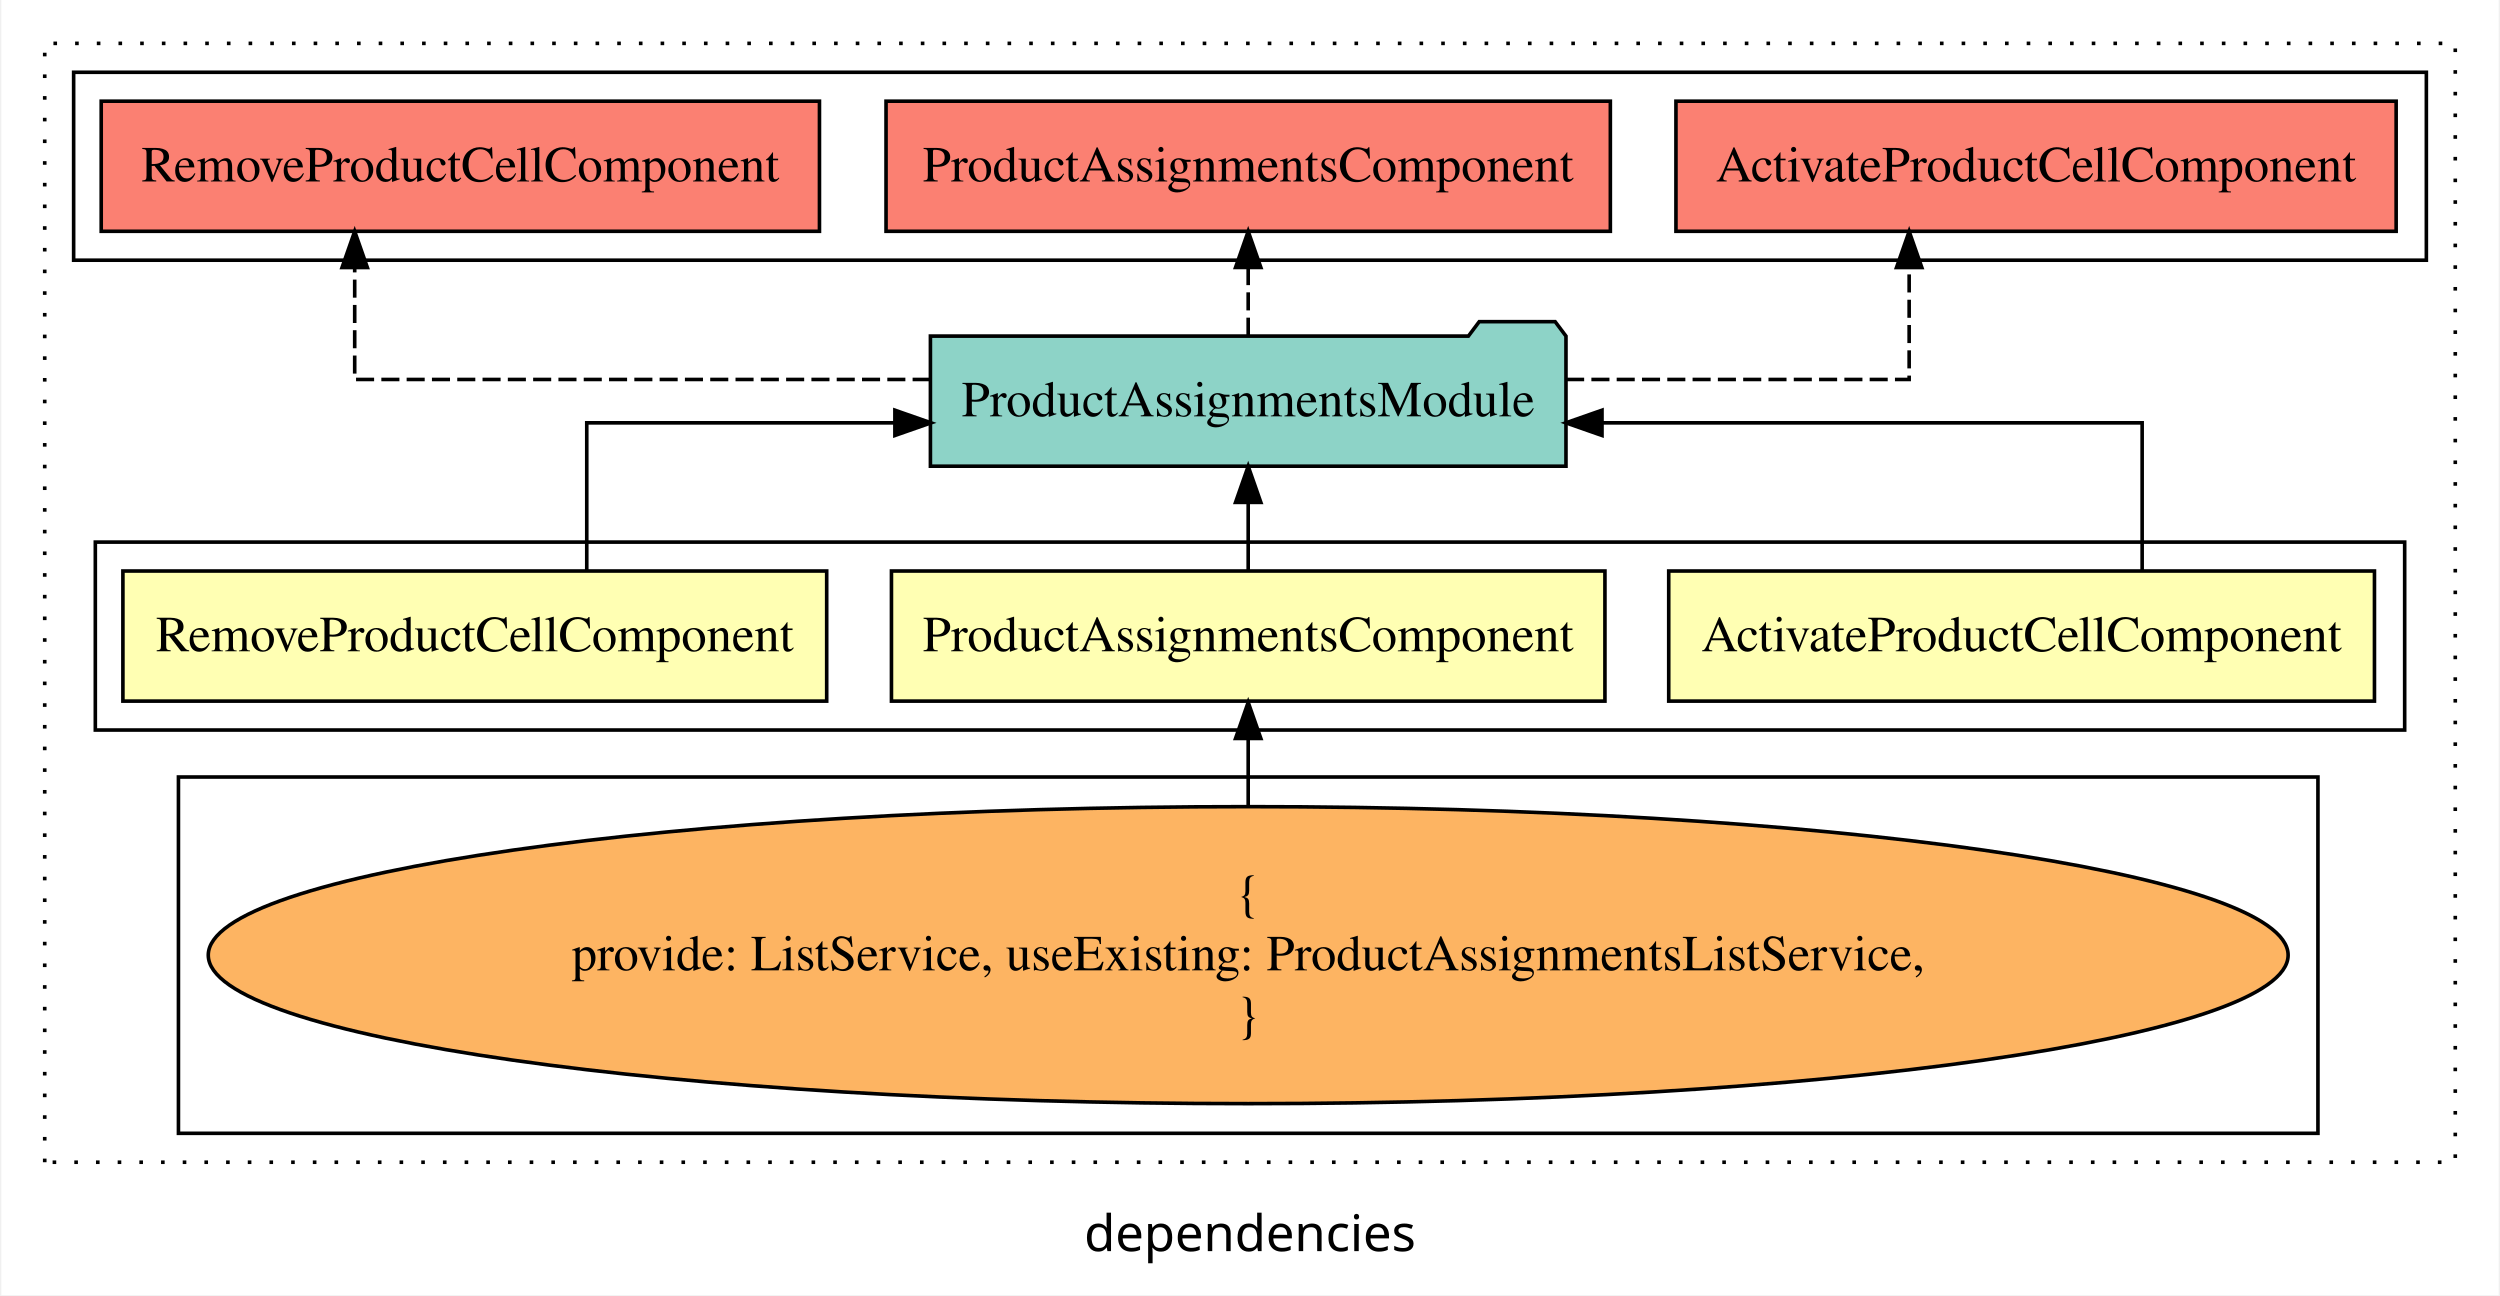
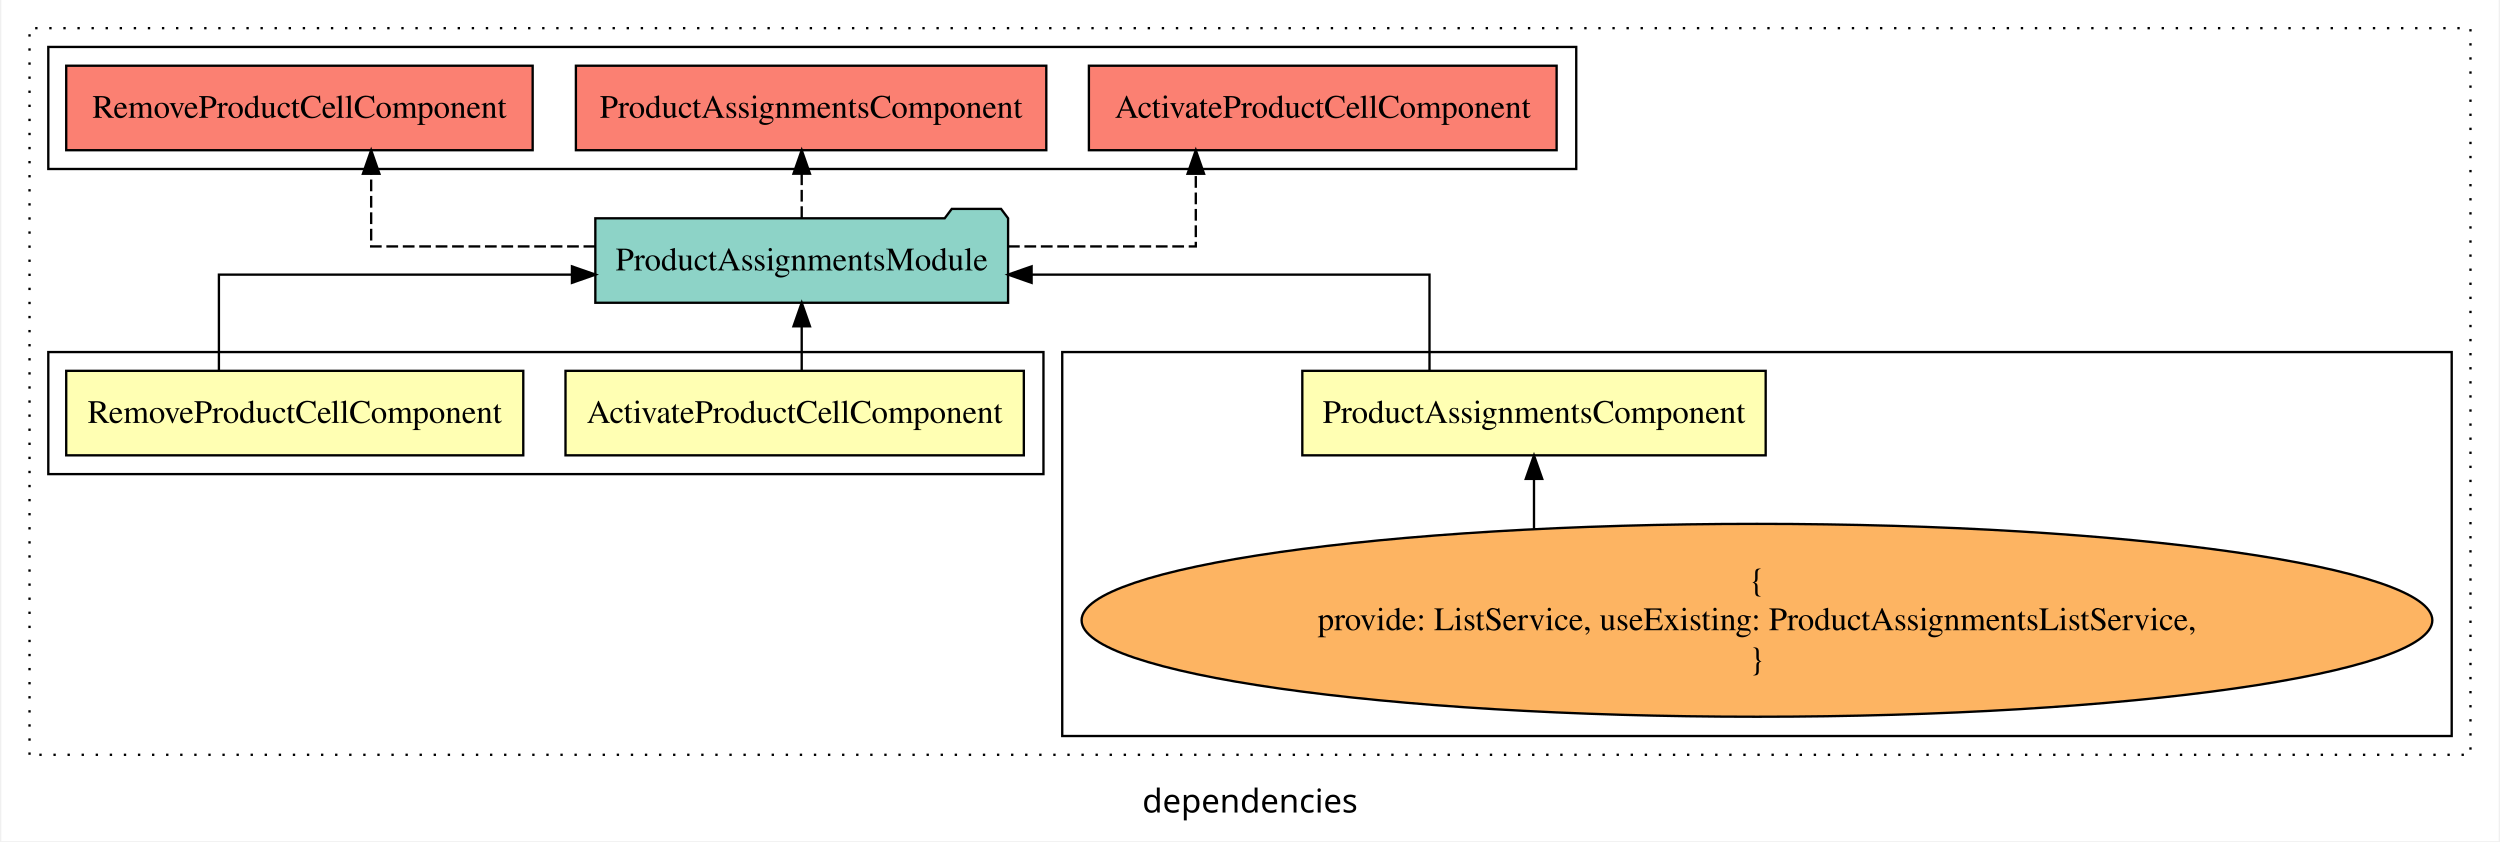
- <svg xmlns="http://www.w3.org/2000/svg" width="691pt" height="358pt" viewBox="0.00 0.00 691.00 358.39">
+ <svg xmlns="http://www.w3.org/2000/svg" width="1064pt" height="358pt" viewBox="0.00 0.00 1064.00 358.39">
  <g id="graph0" class="graph" transform="scale(1 1) rotate(0) translate(4 354.39)">
-     <polygon fill="white" stroke="transparent" points="-4,4 -4,-354.39 687,-354.39 687,4 -4,4" />
-     <text text-anchor="middle" x="341.5" y="-8.2" font-family="sans-serif" font-size="14.00">dependencies</text>
+     <polygon fill="white" stroke="transparent" points="-4,4 -4,-354.39 1060,-354.39 1060,4 -4,4" />
+     <text text-anchor="middle" x="528" y="-8.2" font-family="sans-serif" font-size="14.00">dependencies</text>
    <g id="clust1" class="cluster">
-       <polygon fill="none" stroke="black" stroke-dasharray="1,5" points="8,-32.8 8,-342.39 675,-342.39 675,-32.8 8,-32.8" />
-     </g>
-     <g id="clust2" class="cluster">
-       <polygon fill="none" stroke="black" points="22,-152.39 22,-204.39 661,-204.39 661,-152.39 22,-152.39" />
+       <polygon fill="none" stroke="black" stroke-dasharray="1,5" points="8,-32.8 8,-342.39 1048,-342.39 1048,-32.8 8,-32.8" />
    </g>
    <g id="clust7" class="cluster">
      <polygon fill="none" stroke="black" points="16,-282.39 16,-334.39 667,-334.39 667,-282.39 16,-282.39" />
    </g>
    <g id="clust4" class="cluster">
-       <polygon fill="none" stroke="black" points="45,-40.8 45,-139.39 637,-139.39 637,-40.8 45,-40.8" />
+       <polygon fill="none" stroke="black" points="448,-40.8 448,-204.39 1040,-204.39 1040,-40.8 448,-40.8" />
+     </g>
+     <g id="clust2" class="cluster">
+       <polygon fill="none" stroke="black" points="16,-152.39 16,-204.39 440,-204.39 440,-152.39 16,-152.39" />
    </g>
    <g id="node1" class="node">
-       <polygon fill="#ffffb3" stroke="black" points="652.64,-196.39 457.36,-196.39 457.36,-160.39 652.64,-160.39 652.64,-196.39" />
-       <text text-anchor="middle" x="555" y="-174.19" font-family="Times,serif" font-size="14.00">ActivateProductCellComponent</text>
+       <polygon fill="#ffffb3" stroke="black" points="431.64,-196.39 236.36,-196.39 236.36,-160.39 431.64,-160.39 431.64,-196.39" />
+       <text text-anchor="middle" x="334" y="-174.19" font-family="Times,serif" font-size="14.00">ActivateProductCellComponent</text>
    </g>
    <g id="node4" class="node">
-       <polygon fill="#8dd3c7" stroke="black" points="428.93,-261.39 425.93,-265.39 404.93,-265.39 401.93,-261.39 253.07,-261.39 253.07,-225.39 428.93,-225.39 428.93,-261.39" />
-       <text text-anchor="middle" x="341" y="-239.19" font-family="Times,serif" font-size="14.00">ProductAssignmentsModule</text>
+       <polygon fill="#8dd3c7" stroke="black" points="424.93,-261.39 421.93,-265.39 400.93,-265.39 397.93,-261.39 249.07,-261.39 249.07,-225.39 424.93,-225.39 424.93,-261.39" />
+       <text text-anchor="middle" x="337" y="-239.19" font-family="Times,serif" font-size="14.00">ProductAssignmentsModule</text>
    </g>
    <g id="edge1" class="edge">
-       <path fill="none" stroke="black" d="M588.36,-196.41C588.36,-213.76 588.36,-237.39 588.36,-237.39 588.36,-237.39 438.9,-237.39 438.9,-237.39" />
-       <polygon fill="black" stroke="black" points="438.9,-233.89 428.9,-237.39 438.9,-240.89 438.9,-233.89" />
+       <path fill="none" stroke="black" d="M337,-196.5C337,-196.5 337,-215.38 337,-215.38" />
+       <polygon fill="black" stroke="black" points="333.5,-215.38 337,-225.38 340.5,-215.38 333.5,-215.38" />
    </g>
    <g id="node2" class="node">
-       <polygon fill="#ffffb3" stroke="black" points="439.71,-196.39 242.29,-196.39 242.29,-160.39 439.71,-160.39 439.71,-196.39" />
-       <text text-anchor="middle" x="341" y="-174.19" font-family="Times,serif" font-size="14.00">ProductAssignmentsComponent</text>
+       <polygon fill="#ffffb3" stroke="black" points="747.71,-196.39 550.29,-196.39 550.29,-160.39 747.71,-160.39 747.71,-196.39" />
+       <text text-anchor="middle" x="649" y="-174.19" font-family="Times,serif" font-size="14.00">ProductAssignmentsComponent</text>
    </g>
    <g id="edge2" class="edge">
-       <path fill="none" stroke="black" d="M341,-196.5C341,-196.5 341,-215.38 341,-215.38" />
-       <polygon fill="black" stroke="black" points="337.5,-215.38 341,-225.38 344.5,-215.38 337.5,-215.38" />
+       <path fill="none" stroke="black" d="M604.48,-196.41C604.48,-213.76 604.48,-237.39 604.48,-237.39 604.48,-237.39 434.95,-237.39 434.95,-237.39" />
+       <polygon fill="black" stroke="black" points="434.95,-233.89 424.95,-237.39 434.95,-240.89 434.95,-233.89" />
    </g>
    <g id="node3" class="node">
-       <polygon fill="#ffffb3" stroke="black" points="224.37,-196.39 29.63,-196.39 29.63,-160.39 224.37,-160.39 224.37,-196.39" />
-       <text text-anchor="middle" x="127" y="-174.19" font-family="Times,serif" font-size="14.00">RemoveProductCellComponent</text>
+       <polygon fill="#ffffb3" stroke="black" points="218.37,-196.39 23.63,-196.39 23.63,-160.39 218.37,-160.39 218.37,-196.39" />
+       <text text-anchor="middle" x="121" y="-174.19" font-family="Times,serif" font-size="14.00">RemoveProductCellComponent</text>
    </g>
    <g id="edge4" class="edge">
-       <path fill="none" stroke="black" d="M157.98,-196.41C157.98,-213.76 157.98,-237.39 157.98,-237.39 157.98,-237.39 243.24,-237.39 243.24,-237.39" />
-       <polygon fill="black" stroke="black" points="243.24,-240.89 253.24,-237.39 243.24,-233.89 243.24,-240.89" />
+       <path fill="none" stroke="black" d="M88.69,-196.41C88.69,-213.76 88.69,-237.39 88.69,-237.39 88.69,-237.39 239.11,-237.39 239.11,-237.39" />
+       <polygon fill="black" stroke="black" points="239.11,-240.89 249.11,-237.39 239.11,-233.89 239.11,-240.89" />
    </g>
    <g id="node6" class="node">
      <polygon fill="#fb8072" stroke="black" points="658.64,-326.39 459.36,-326.39 459.36,-290.39 658.64,-290.39 658.64,-326.39" />
      <text text-anchor="middle" x="559" y="-304.19" font-family="Times,serif" font-size="14.00">ActivateProductCellComponent </text>
    </g>
    <g id="edge5" class="edge">
-       <path fill="none" stroke="black" stroke-dasharray="5,2" d="M428.96,-249.39C475.82,-249.39 523.89,-249.39 523.89,-249.39 523.89,-249.39 523.89,-280.37 523.89,-280.37" />
-       <polygon fill="black" stroke="black" points="520.39,-280.37 523.89,-290.37 527.39,-280.37 520.39,-280.37" />
+       <path fill="none" stroke="black" stroke-dasharray="5,2" d="M424.89,-249.39C465.52,-249.39 504.91,-249.39 504.91,-249.39 504.91,-249.39 504.91,-280.37 504.91,-280.37" />
+       <polygon fill="black" stroke="black" points="501.41,-280.37 504.91,-290.37 508.41,-280.37 501.41,-280.37" />
    </g>
    <g id="node7" class="node">
      <polygon fill="#fb8072" stroke="black" points="441.21,-326.39 240.79,-326.39 240.79,-290.39 441.21,-290.39 441.21,-326.39" />
      <text text-anchor="middle" x="341" y="-304.19" font-family="Times,serif" font-size="14.00">ProductAssignmentsComponent </text>
    </g>
    <g id="edge6" class="edge">
-       <path fill="none" stroke="black" stroke-dasharray="5,2" d="M341,-261.5C341,-261.5 341,-280.38 341,-280.38" />
-       <polygon fill="black" stroke="black" points="337.5,-280.38 341,-290.38 344.5,-280.38 337.5,-280.38" />
+       <path fill="none" stroke="black" stroke-dasharray="5,2" d="M337,-261.5C337,-261.5 337,-280.38 337,-280.38" />
+       <polygon fill="black" stroke="black" points="333.5,-280.38 337,-290.38 340.5,-280.38 333.5,-280.38" />
    </g>
    <g id="node8" class="node">
      <polygon fill="#fb8072" stroke="black" points="222.37,-326.39 23.63,-326.39 23.63,-290.39 222.37,-290.39 222.37,-326.39" />
      <text text-anchor="middle" x="123" y="-304.19" font-family="Times,serif" font-size="14.00">RemoveProductCellComponent </text>
    </g>
    <g id="edge7" class="edge">
-       <path fill="none" stroke="black" stroke-dasharray="5,2" d="M253.14,-249.39C182.08,-249.39 93.77,-249.39 93.77,-249.39 93.77,-249.39 93.77,-280.37 93.77,-280.37" />
-       <polygon fill="black" stroke="black" points="90.27,-280.37 93.77,-290.37 97.27,-280.37 90.27,-280.37" />
+       <path fill="none" stroke="black" stroke-dasharray="5,2" d="M249.04,-249.39C201.96,-249.39 153.56,-249.39 153.56,-249.39 153.56,-249.39 153.56,-280.37 153.56,-280.37" />
+       <polygon fill="black" stroke="black" points="150.06,-280.37 153.56,-290.37 157.06,-280.37 150.06,-280.37" />
    </g>
    <g id="node5" class="node">
-       <ellipse fill="#fdb462" stroke="black" cx="341" cy="-90.1" rx="287.75" ry="41.09" />
-       <text text-anchor="middle" x="341" y="-102.7" font-family="Times,serif" font-size="14.00">{</text>
-       <text text-anchor="middle" x="341" y="-85.9" font-family="Times,serif" font-size="14.00">    provide: ListService, useExisting: ProductAssignmentsListService,</text>
-       <text text-anchor="middle" x="341" y="-69.1" font-family="Times,serif" font-size="14.00">}</text>
+       <ellipse fill="#fdb462" stroke="black" cx="744" cy="-90.1" rx="287.75" ry="41.09" />
+       <text text-anchor="middle" x="744" y="-102.7" font-family="Times,serif" font-size="14.00">{</text>
+       <text text-anchor="middle" x="744" y="-85.9" font-family="Times,serif" font-size="14.00">    provide: ListService, useExisting: ProductAssignmentsListService,</text>
+       <text text-anchor="middle" x="744" y="-69.1" font-family="Times,serif" font-size="14.00">}</text>
    </g>
    <g id="edge3" class="edge">
-       <path fill="none" stroke="black" d="M341,-131.4C341,-131.4 341,-150.06 341,-150.06" />
-       <polygon fill="black" stroke="black" points="337.5,-150.06 341,-160.06 344.5,-150.06 337.5,-150.06" />
+       <path fill="none" stroke="black" d="M649,-129.08C649,-129.08 649,-150.36 649,-150.36" />
+       <polygon fill="black" stroke="black" points="645.5,-150.36 649,-160.36 652.5,-150.36 645.5,-150.36" />
    </g>
  </g>
</svg>
